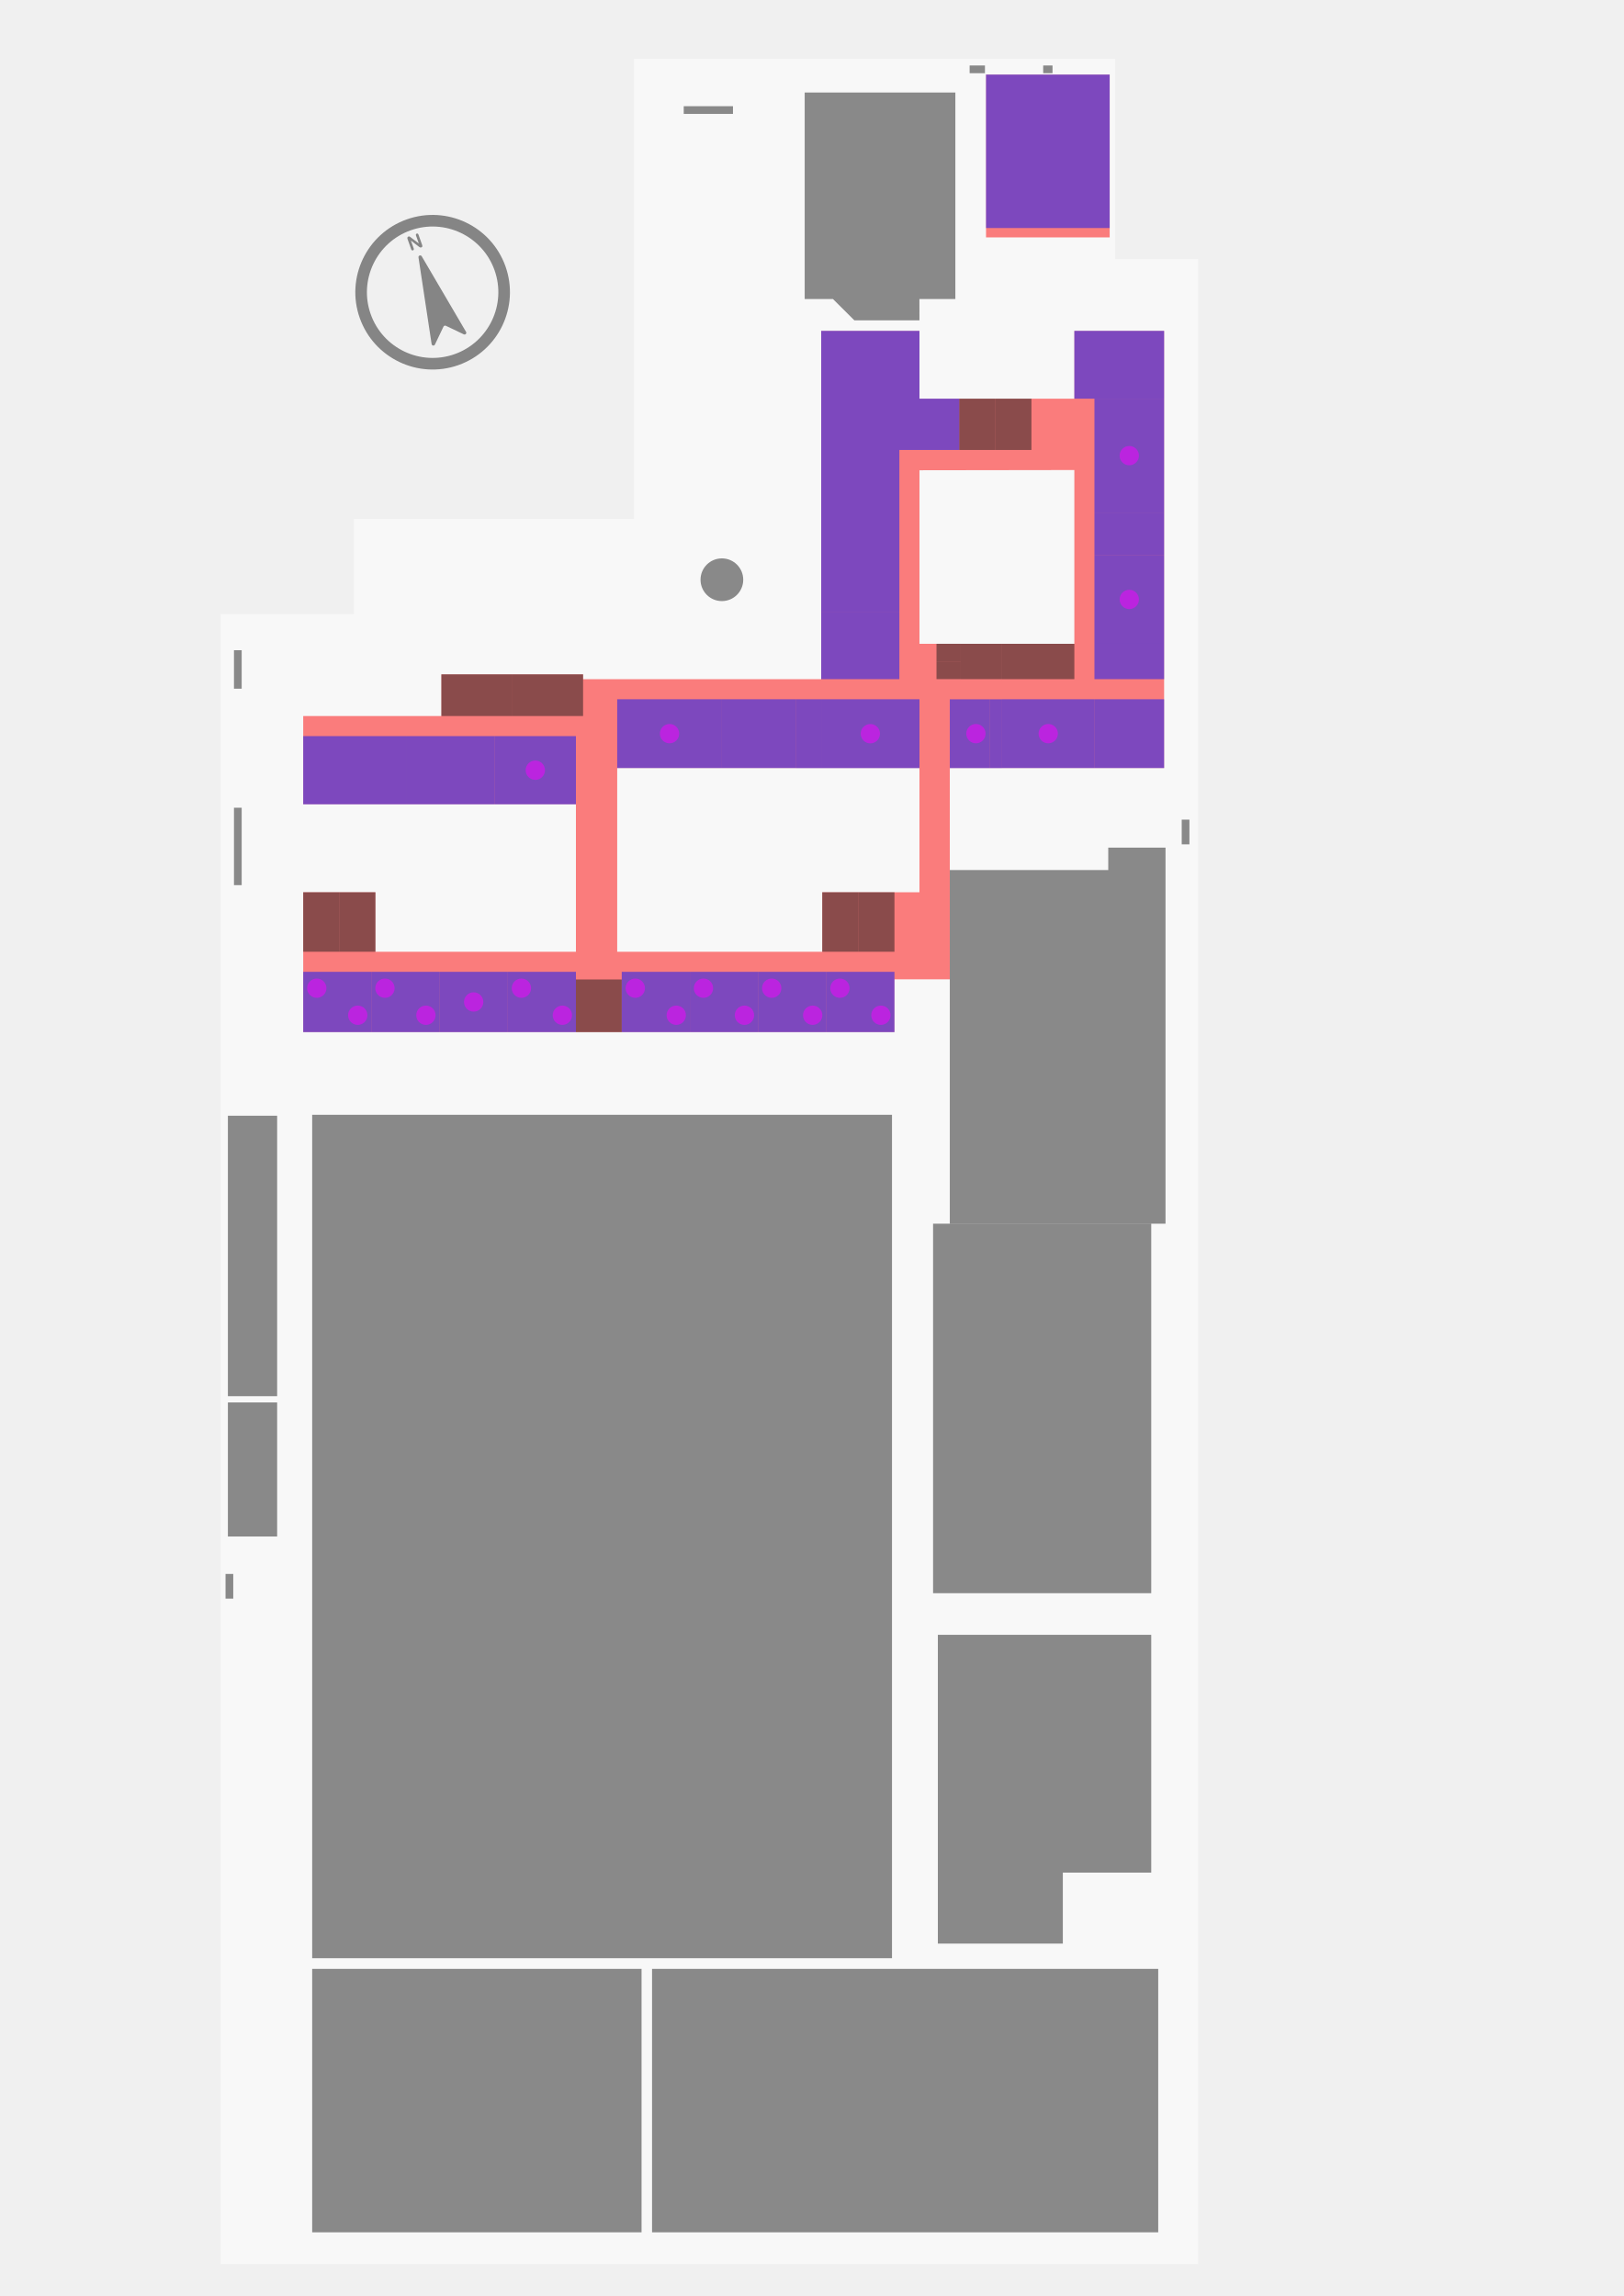
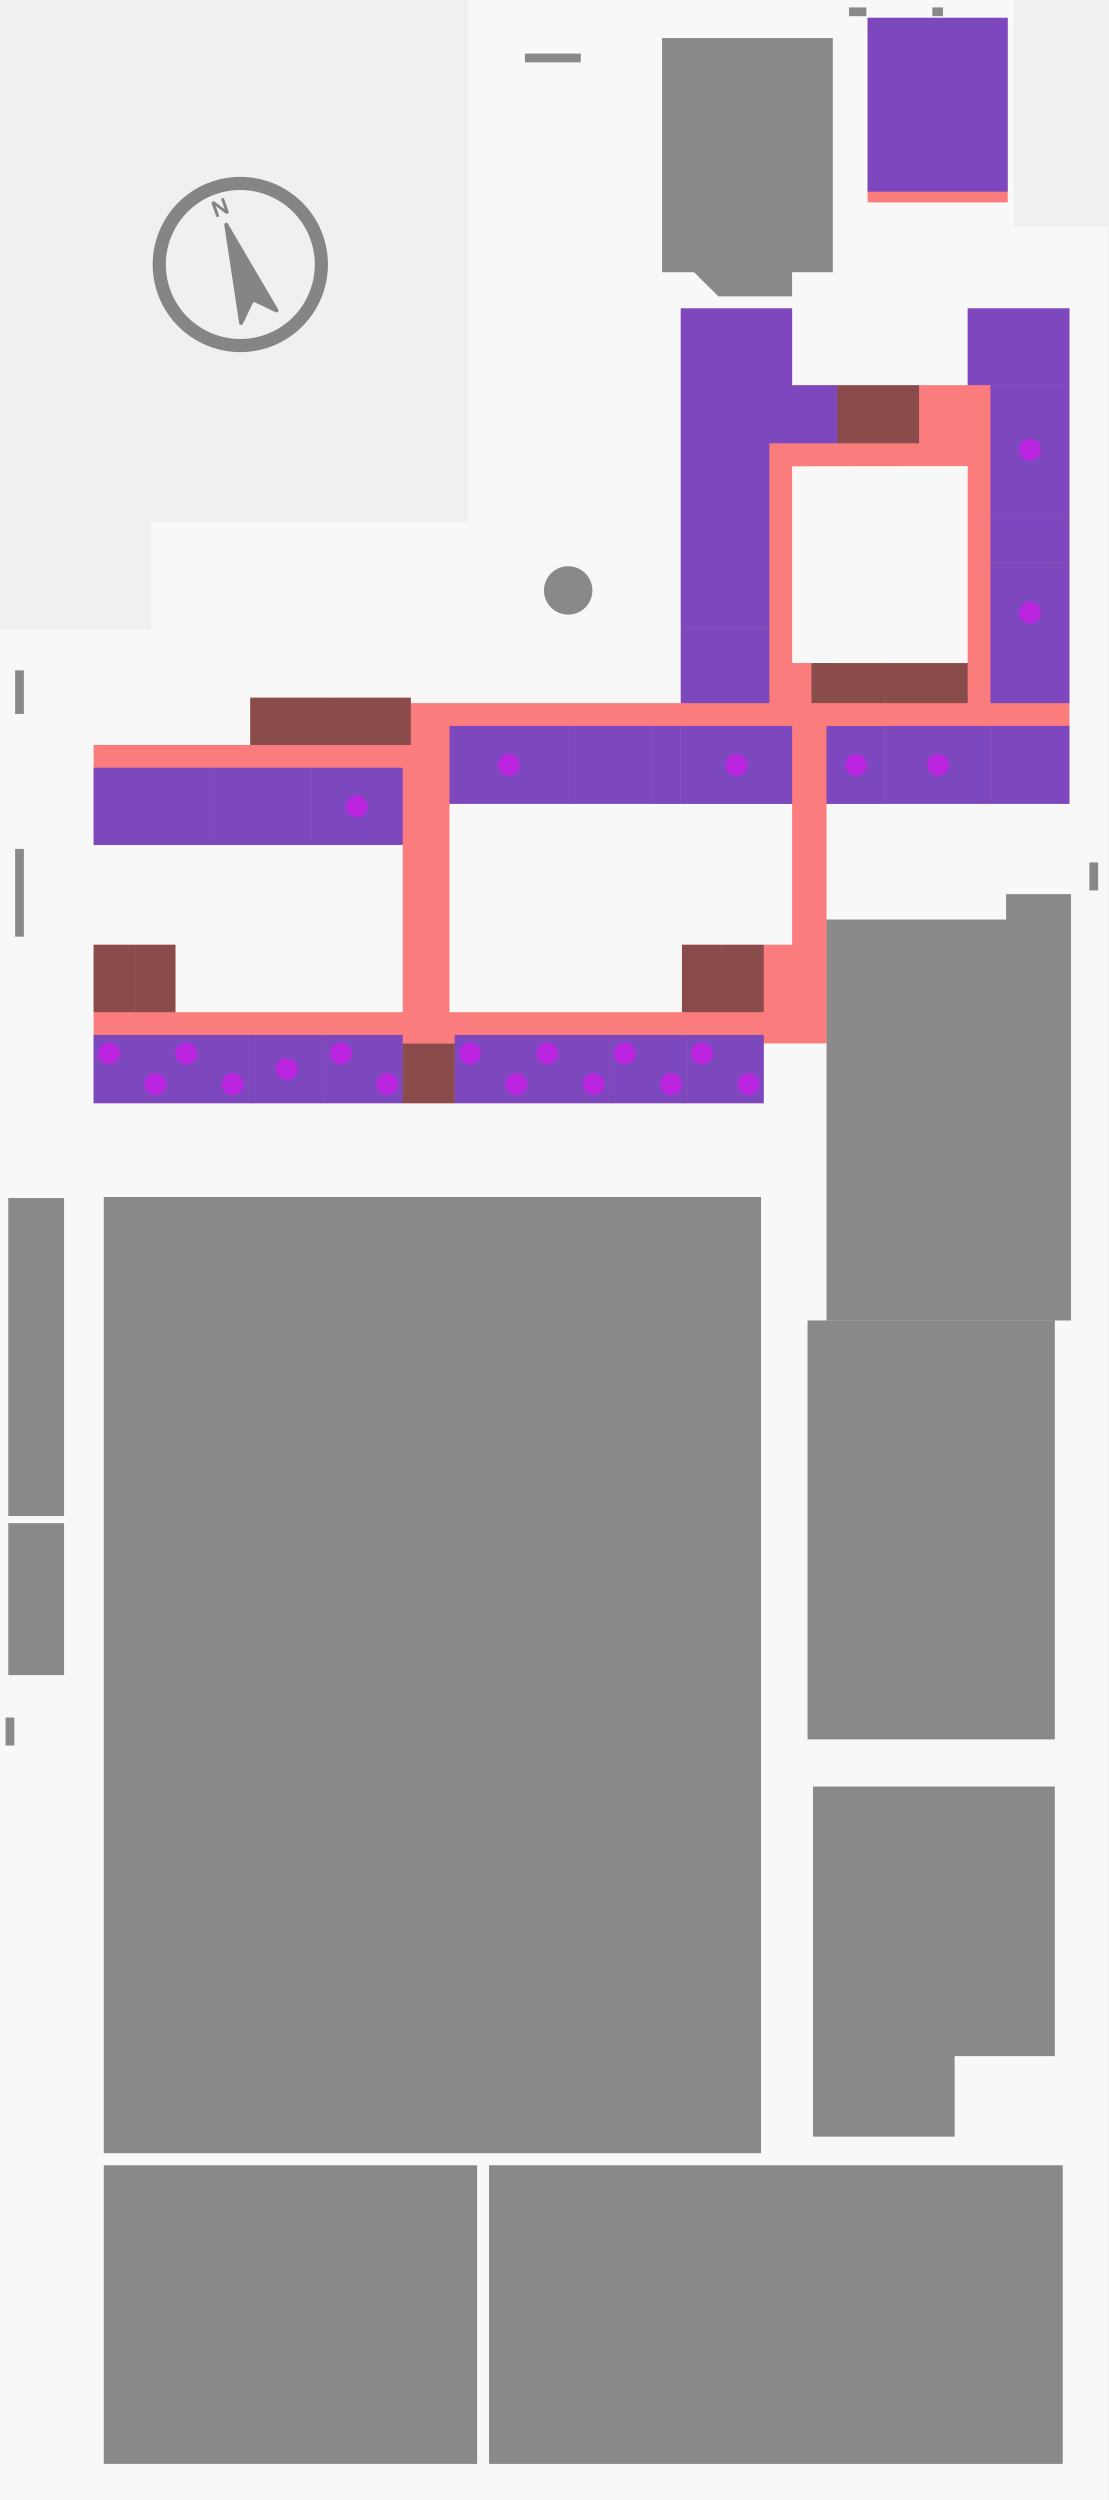
- <svg xmlns="http://www.w3.org/2000/svg" width="100%" height="100%" viewBox="0 0 3308 4678" version="1.1" xml:space="preserve" style="fill-rule:evenodd;clip-rule:evenodd;stroke-linejoin:round;stroke-miterlimit:2;">
-   <g id="base" transform="matrix(1.01459,0,0,5.2512,-5.6655,-19690.1)">
-     <path d="M2244.85,3850.17L2411.24,3850.17L2411.24,4628.12L448.56,4628.12L448.56,3987.91L716.069,3987.91L716.069,3951L1278.66,3951L1278.66,3772.5L2244.85,3772.5L2244.85,3850.17Z" style="fill:white;fill-opacity:0.53;" />
-   </g>
-   <path id="enclosure-classroom_building" d="M2188.57,812.293L2188.57,674.137L2371.43,674.137L2371.43,1564.83L1934.88,1564.83L1934.88,1995.26L1822.1,1995.26L1822.1,2102.88L617.689,2102.88L617.689,1817.93L764.76,1817.93L764.76,1939.13L1173.23,1939.13L1173.23,1638.69L617.689,1638.69L617.689,1458.88L899.127,1458.88L899.127,1373.95L1187.81,1373.95L1187.81,1383.77L1672.9,1383.77L1672.9,674.137L1873.04,674.137L1873.04,812.293L2188.57,812.293ZM2188.57,957.671L1873.04,958.128L1873.04,1311.69L2188.57,1311.69L2188.57,957.671ZM1873.04,1564.83L1257.3,1564.83L1257.3,1939.13L1675.03,1939.13L1675.03,1817.93L1873.04,1817.93L1873.04,1564.83Z" style="fill:rgb(253,0,0);fill-opacity:0.5;" />
-   <g id="enclosure-nishi_hall" transform="matrix(0.989704,0,0,1.0502,21.9788,-4.21614)">
-     <rect x="2007.35" y="148.775" width="254.501" height="315.81" style="fill:rgb(253,0,0);fill-opacity:0.5;" />
-   </g>
-   <path id="none-audiovisual_hall" d="M1946.18,188.469L1946.18,609.272L1872.94,609.272L1873.04,652.667L1740.45,652.667L1696.83,609.272L1639.24,609.272L1639.24,188.469L1946.18,188.469Z" style="fill:rgb(26,26,26);fill-opacity:0.5;" />
-   <g id="none-enclosure-pool" transform="matrix(1.03771,0,0,1,-89.5431,0)">
-     <path d="M2374.3,1727.02L2374.3,2493.22L1950.85,2493.22L1950.85,1772.67L2261.9,1772.67L2261.9,1727.02L2374.3,1727.02Z" style="fill:rgb(26,26,26);fill-opacity:0.5;" />
-   </g>
-   <g id="none-martial_arts_field" transform="matrix(1,0,0,0.993023,0,27.628)">
-     <path d="M2345.2,3326.45L2345.2,3814.37L2165.12,3814.37L2165.12,3960.01L1910.54,3960.01L1910.54,3326.45L2345.2,3326.45Z" style="fill:rgb(26,26,26);fill-opacity:0.5;" />
-   </g>
-   <g id="none-enclosure-gym" transform="matrix(0.960498,0,0,1.02184,84.3604,-70.9044)">
-     <rect x="1891.13" y="2509.32" width="462.686" height="736.777" style="fill:rgb(26,26,26);fill-opacity:0.5;" />
-   </g>
-   <g id="none-wc" transform="matrix(1.04605,0,0,1.42433,-37.9261,-785.561)">
-     <rect x="626.753" y="1827.87" width="70.298" height="85.098" style="fill:rgb(26,26,26);fill-opacity:0.5;" />
-   </g>
-   <g id="none-stairs" transform="matrix(1.04605,0,0,1.42433,35.6093,-785.561)">
-     <rect x="626.753" y="1827.87" width="70.298" height="85.098" style="fill:rgb(26,26,26);fill-opacity:0.5;" />
-   </g>
-   <g id="none-wc1" transform="matrix(1.04605,0,0,1.42433,1019.41,-785.561)">
-     <rect x="626.753" y="1827.87" width="70.298" height="85.098" style="fill:rgb(26,26,26);fill-opacity:0.5;" />
-   </g>
-   <g id="none-stairs1" transform="matrix(1.04605,0,0,1.42433,1092.95,-785.561)">
-     <rect x="626.753" y="1827.87" width="70.298" height="85.098" style="fill:rgb(26,26,26);fill-opacity:0.5;" />
-   </g>
-   <g id="none-wc2" transform="matrix(1.04605,0,0,1.22789,1298.47,-1432.13)">
-     <rect x="626.753" y="1827.87" width="70.298" height="85.098" style="fill:rgb(26,26,26);fill-opacity:0.5;" />
-   </g>
-   <g id="none-stairs2" transform="matrix(1.04605,0,0,1.22789,1372.01,-1432.13)">
-     <rect x="626.753" y="1827.87" width="70.298" height="85.098" style="fill:rgb(26,26,26);fill-opacity:0.5;" />
-   </g>
-   <g id="none-stairs3" transform="matrix(0.999399,0,0,1.11457,-3.07724,-157.409)">
-     <rect x="902.747" y="1373.95" width="144.927" height="76.197" style="fill:rgb(26,26,26);fill-opacity:0.5;" />
-   </g>
-   <g id="none-wc3" transform="matrix(0.992483,0,0,1.11457,148.006,-157.409)">
-     <rect x="902.747" y="1373.95" width="144.927" height="76.197" style="fill:rgb(26,26,26);fill-opacity:0.5;" />
-   </g>
-   <g id="none-stairs4" transform="matrix(1.20417,0,0,0.982446,423.286,209.642)">
-     <rect x="622.791" y="1817.93" width="77.496" height="109.136" style="fill:rgb(26,26,26);fill-opacity:0.5;" />
-   </g>
-   <g id="none-wc4" transform="matrix(1.19641,0,0,0.845905,1207.3,-234.47)">
-     <rect x="626.753" y="1827.87" width="70.298" height="85.098" style="fill:rgb(26,26,26);fill-opacity:0.5;" />
-   </g>
-   <g id="none-wc5" transform="matrix(0.702592,0,0,0.422952,1467.41,538.589)">
-     <rect x="626.753" y="1827.87" width="70.298" height="85.098" style="fill:rgb(26,26,26);fill-opacity:0.5;" />
-   </g>
-   <g id="none-ev" transform="matrix(0.702592,0,0,0.422952,1467.41,574.581)">
-     <rect x="626.753" y="1827.87" width="70.298" height="85.098" style="fill:rgb(26,26,26);fill-opacity:0.5;" />
-   </g>
-   <g id="none-stairs5" transform="matrix(2.0956,0,0,0.846431,727.832,-235.433)">
-     <rect x="626.753" y="1827.87" width="70.298" height="85.098" style="fill:rgb(26,26,26);fill-opacity:0.5;" />
-   </g>
-   <g id="none-grand" transform="matrix(0.993568,0,0,0.981704,12.8564,47.4449)">
-     <rect x="627.133" y="2265.32" width="1188.79" height="1750.49" style="fill:rgb(26,26,26);fill-opacity:0.5;" />
-   </g>
-   <g id="none-gate_west_0" transform="matrix(1,0,0,1.21452,-2.40601,-384.331)">
-     <rect x="479.043" y="1671.49" width="15.696" height="129.846" style="fill:rgb(26,26,26);fill-opacity:0.5;" />
-   </g>
-   <g id="none-gate_west_1" transform="matrix(1,0,0,0.603254,-2.40601,316.5)">
-     <rect x="479.043" y="1671.49" width="15.696" height="129.846" style="fill:rgb(26,26,26);fill-opacity:0.5;" />
-   </g>
-   <rect id="none-clubroom_building_1" x="464.255" y="2857.42" width="100.303" height="273.126" style="fill:rgb(26,26,26);fill-opacity:0.5;" />
-   <g id="none-clubroom_building_0" transform="matrix(1.08333,0,0,1.11251,-47.0465,-255.758)">
-     <rect x="471.971" y="2273.24" width="92.587" height="513.64" style="fill:rgb(26,26,26);fill-opacity:0.5;" />
-   </g>
-   <g id="none-tennis_court" transform="matrix(0.976266,0,0,0.983616,15.0938,74.5182)">
-     <rect x="635.956" y="4002.56" width="687.288" height="545.674" style="fill:rgb(26,26,26);fill-opacity:0.5;" />
-   </g>
-   <g id="none-handball_court" transform="matrix(1.00256,0,0,1,-6.04822,0)">
-     <rect x="1330.97" y="4011.5" width="1028.47" height="536.733" style="fill:rgb(26,26,26);fill-opacity:0.5;" />
-   </g>
-   <g id="none-fountain" transform="matrix(0.906355,0,0,0.906355,136.414,113.654)">
-     <circle cx="1471.99" cy="1177.83" r="47.997" style="fill:rgb(26,26,26);fill-opacity:0.5;" />
-   </g>
-   <g id="none-gate_north_0" transform="matrix(6.12323e-17,-1,0.772477,4.73006e-17,101.672,711.124)">
-     <rect x="479.043" y="1671.49" width="15.696" height="129.846" style="fill:rgb(26,26,26);fill-opacity:0.5;" />
-   </g>
-   <g id="none-gate_east_0" transform="matrix(-1,-1.22465e-16,4.74455e-17,-0.387422,2902.04,2367.87)">
-     <rect x="479.043" y="1671.49" width="15.696" height="129.846" style="fill:rgb(26,26,26);fill-opacity:0.5;" />
-   </g>
-   <g id="none-gate_nishi_hall_0" transform="matrix(6.12323e-17,-1,0.240219,1.47092e-17,1573.73,628.167)">
-     <rect x="479.043" y="1671.49" width="15.696" height="129.846" style="fill:rgb(26,26,26);fill-opacity:0.5;" />
-   </g>
-   <g id="none-gate_nishi_hall_1" transform="matrix(6.12323e-17,-1,0.146278,8.95696e-18,1880.6,628.167)">
-     <rect x="479.043" y="1671.49" width="15.696" height="129.846" style="fill:rgb(26,26,26);fill-opacity:0.5;" />
-   </g>
-   <g id="none-gate_west_2" transform="matrix(-1,-1.22465e-16,4.74455e-17,-0.387422,954.196,3904.73)">
-     <rect x="479.043" y="1671.49" width="15.696" height="129.846" style="fill:rgb(26,26,26);fill-opacity:0.5;" />
-   </g>
-   <g id="none-compass_2" transform="matrix(0.126681,-0.04486,0.0612912,0.173081,343.295,563.959)">
-     <path d="M3695.8,281.894C4342.54,281.894 4867.62,666.206 4867.62,1139.57C4867.62,1612.93 4342.54,1997.25 3695.8,1997.25C3049.05,1997.25 2523.97,1612.93 2523.97,1139.57C2523.97,666.206 3049.05,281.894 3695.8,281.894ZM3695.8,410.546C3146.06,410.546 2699.74,737.211 2699.74,1139.57C2699.74,1541.93 3146.06,1868.6 3695.8,1868.6C4245.53,1868.6 4691.85,1541.93 4691.85,1139.57C4691.85,737.211 4245.53,410.546 3695.8,410.546Z" style="fill:rgb(26,26,26);fill-opacity:0.5;" />
-   </g>
-   <g id="none-compass_1" transform="matrix(0.258569,-0.0915639,0.102028,0.288119,-143.531,671.896)">
-     <path d="M3501.17,1217.37C3497.16,1220.97 3491,1221.8 3485.99,1219.41C3480.97,1217.03 3478.28,1211.99 3479.35,1206.98C3503.05,1096.38 3573.37,768.257 3602.33,633.1C3603.5,627.642 3608.82,623.697 3615.01,623.697C3621.21,623.697 3626.53,627.642 3627.7,633.1C3656.66,768.257 3726.97,1096.38 3750.67,1206.98C3751.75,1211.99 3749.06,1217.03 3744.04,1219.41C3739.03,1221.8 3732.87,1220.97 3728.86,1217.37C3695.93,1187.83 3644.82,1141.95 3624.15,1123.4C3621.73,1121.23 3618.44,1120.01 3615.01,1120.01C3611.59,1120.01 3608.3,1121.23 3605.88,1123.4C3585.21,1141.95 3534.09,1187.83 3501.17,1217.37Z" style="fill:rgb(26,26,26);fill-opacity:0.5;" />
-   </g>
-   <g id="none-compass_0" transform="matrix(0.251371,-0.0890152,0.0890152,0.251371,-39.2662,682.113)">
-     <path d="M3345.87,396.109L3387.69,459.39L3387.69,395.523C3387.69,391.372 3388.58,388.26 3390.36,386.185C3392.14,384.109 3394.55,383.072 3397.57,383.072C3400.7,383.072 3403.16,384.109 3404.97,386.185C3406.78,388.26 3407.68,391.372 3407.68,395.523L3407.68,479.971C3407.68,489.395 3403.78,494.107 3395.96,494.107C3394.01,494.107 3392.25,493.826 3390.69,493.265C3389.13,492.703 3387.66,491.812 3386.29,490.591C3384.93,489.371 3383.66,487.942 3382.49,486.307C3381.31,484.671 3380.14,482.998 3378.97,481.289L3338.17,418.741L3338.17,481.656C3338.17,485.757 3337.22,488.858 3335.32,490.957C3333.41,493.057 3330.97,494.107 3327.99,494.107C3324.92,494.107 3322.45,493.045 3320.6,490.921C3318.74,488.797 3317.81,485.708 3317.81,481.656L3317.81,398.819C3317.81,395.303 3318.2,392.544 3318.99,390.542C3319.91,388.345 3321.45,386.551 3323.6,385.159C3325.75,383.768 3328.07,383.072 3330.56,383.072C3332.51,383.072 3334.18,383.389 3335.57,384.024C3336.97,384.659 3338.19,385.513 3339.24,386.587C3340.29,387.662 3341.36,389.053 3342.46,390.762C3343.56,392.471 3344.69,394.253 3345.87,396.109Z" style="fill:rgb(26,26,26);fill-opacity:0.5;fill-rule:nonzero;" />
-   </g>
-   <g id="main-book_vault" transform="matrix(1.05595,0,0,0.62912,-102.499,519.386)">
-     <rect x="1681.34" y="1158" width="150.76" height="215.956" style="fill:rgb(0,21,255);fill-opacity:0.5;" />
-   </g>
-   <g id="main-chemistry_experiment_preparation_room" transform="matrix(1.03111,0,0,1.00078,-268.053,-1.10801)">
-     <rect x="1832.1" y="1424.71" width="50.298" height="140.12" style="fill:rgb(0,21,255);fill-opacity:0.5;" />
-   </g>
-   <g id="main-chemistry_experiment_room" transform="matrix(3.97906,0,0,1.00078,-5617.12,-1.10801)">
-     <rect x="1832.1" y="1424.71" width="50.298" height="140.12" style="fill:rgb(0,21,255);fill-opacity:0.5;" />
-   </g>
-   <g id="main-library" transform="matrix(1.05595,0,0,3.19938,-102.499,-3147.89)">
-     <path d="M1681.34,1373.95L1681.34,1194.62L1870.87,1194.62L1870.87,1237.8L1947.62,1237.8L1947.62,1270.46L1832.1,1270.46L1832.1,1373.95L1681.34,1373.95Z" style="fill:rgb(0,21,255);fill-opacity:0.5;" />
-   </g>
-   <g id="main-pta_printing_room" transform="matrix(1.39532,0,0,0.205938,-937.479,1103.75)">
-     <rect x="2269.72" y="1009.73" width="101.705" height="349.981" style="fill:rgb(0,21,255);fill-opacity:0.5;" />
-   </g>
-   <g id="main-biology_preparation_room" transform="matrix(1.39532,0,0,0.247465,-937.479,794.464)">
-     <rect x="2269.72" y="1009.73" width="101.705" height="349.981" style="fill:rgb(0,21,255);fill-opacity:0.5;" />
-   </g>
-   <g id="main-biology_room" transform="matrix(1.39532,0,0,0.247465,-937.479,707.856)">
-     <rect x="2269.72" y="422.029" width="101.705" height="937.682" style="fill:rgb(0,21,255);fill-opacity:0.5;" />
-   </g>
-   <g id="main-special_room_1st" transform="matrix(1.39532,0,0,0.516451,-937.479,609.468)">
-     <rect x="2269.72" y="1009.73" width="101.705" height="349.981" style="fill:rgb(0,21,255);fill-opacity:0.5;" />
-   </g>
-   <g id="main-laputa" transform="matrix(1.79791,0,0,0.394754,-1892.18,275.542)">
-     <rect x="2269.72" y="1009.73" width="101.705" height="349.981" style="fill:rgb(0,21,255);fill-opacity:0.5;" />
-   </g>
-   <g id="main-nishi_hall_3f" transform="matrix(0.989704,0,0,0.989704,21.9788,4.78356)">
-     <rect x="2007.35" y="148.775" width="254.501" height="315.81" style="fill:rgb(0,21,255);fill-opacity:0.5;" />
-   </g>
-   <g id="main-3h" transform="matrix(0.505998,0,0,3.69091,286.919,-5539.61)">
-     <rect x="653.697" y="2037.35" width="274.48" height="33.27" style="fill:rgb(0,21,255);fill-opacity:0.5;" />
-   </g>
-   <g id="main-3g" transform="matrix(0.505998,0,0,3.69091,425.805,-5539.61)">
-     <rect x="653.697" y="2037.35" width="274.48" height="33.27" style="fill:rgb(0,21,255);fill-opacity:0.5;" />
-   </g>
-   <g id="main-3f" transform="matrix(0.505998,0,0,3.69091,564.692,-5539.61)">
-     <rect x="653.697" y="2037.35" width="274.48" height="33.27" style="fill:rgb(0,21,255);fill-opacity:0.5;" />
-   </g>
-   <g id="main-3e" transform="matrix(0.505998,0,0,3.69091,703.578,-5539.61)">
-     <rect x="653.697" y="2037.35" width="274.48" height="33.27" style="fill:rgb(0,21,255);fill-opacity:0.5;" />
-   </g>
-   <g id="main-3d" transform="matrix(0.505998,0,0,3.69091,935.783,-5539.61)">
-     <rect x="653.697" y="2037.35" width="274.48" height="33.27" style="fill:rgb(0,21,255);fill-opacity:0.5;" />
-   </g>
-   <g id="main-3c" transform="matrix(0.505998,0,0,3.69091,1074.67,-5539.61)">
-     <rect x="653.697" y="2037.35" width="274.48" height="33.27" style="fill:rgb(0,21,255);fill-opacity:0.5;" />
-   </g>
-   <g id="main-3b" transform="matrix(0.505998,0,0,3.69091,1213.56,-5539.61)">
-     <rect x="653.697" y="2037.35" width="274.48" height="33.27" style="fill:rgb(0,21,255);fill-opacity:0.5;" />
-   </g>
-   <g id="main-3a" transform="matrix(0.505998,0,0,3.69091,1352.44,-5539.61)">
-     <rect x="653.697" y="2037.35" width="274.48" height="33.27" style="fill:rgb(0,21,255);fill-opacity:0.5;" />
-   </g>
-   <g id="main-chemistry_preparation_room" transform="matrix(0.857399,0,0,1.48264,21.4526,-710.588)">
-     <rect x="1690.12" y="1440.2" width="175.51" height="94.507" style="fill:rgb(0,21,255);fill-opacity:0.5;" />
-   </g>
-   <g id="main-music_preparation_room" transform="matrix(0.808564,0,0,1.48264,862.946,-710.588)">
-     <rect x="1690.12" y="1440.2" width="175.51" height="94.507" style="fill:rgb(0,21,255);fill-opacity:0.5;" />
-   </g>
-   <g id="main-physics_experiment_room" transform="matrix(1.19564,0,0,1.22128,-206.357,-331.879)">
-     <rect x="1015.45" y="1499.82" width="138.4" height="113.703" style="fill:rgb(0,21,255);fill-opacity:0.5;" />
-   </g>
-   <g id="main-physics_preparation_room" transform="matrix(1.30508,0,0,1.22128,-498.105,-331.879)">
-     <rect x="1015.45" y="1499.82" width="138.4" height="113.703" style="fill:rgb(0,21,255);fill-opacity:0.5;" />
-   </g>
-   <g id="main-physics_lecture_room" transform="matrix(1.51334,0,0,1.22128,-919.028,-331.879)">
-     <rect x="1015.45" y="1499.82" width="138.4" height="113.703" style="fill:rgb(0,21,255);fill-opacity:0.5;" />
-   </g>
-   <g id="main-chemistry_lecture_room" transform="matrix(2.6657,0,0,1.02409,-2110.2,-29.9729)">
-     <rect x="1263.27" y="1420.46" width="80" height="136.823" style="fill:rgb(0,21,255);fill-opacity:0.5;" />
-   </g>
-   <g id="main-musical_instrument_storage" transform="matrix(0.26747,0,0,1.26637,1496.73,-407.645)">
-     <rect x="1943.52" y="1447.02" width="92.33" height="110.647" style="fill:rgb(0,21,255);fill-opacity:0.5;" />
-   </g>
-   <g id="main-practice_room" transform="matrix(0.884614,0,0,1.26637,215.616,-407.645)">
-     <rect x="1943.52" y="1447.02" width="92.33" height="110.647" style="fill:rgb(0,21,255);fill-opacity:0.5;" />
-   </g>
-   <g id="main-music_room" transform="matrix(1.0195,0,0,1.26637,59.8262,-407.754)">
-     <rect x="1943.52" y="1447.02" width="184.66" height="110.647" style="fill:rgb(0,21,255);fill-opacity:0.5;" />
-   </g>
-   <g id="shinkan80-s80_3a_back" transform="matrix(0.62734,0,0,0.695055,718.858,617.292)">
-     <ellipse cx="1714.59" cy="2087.91" rx="31.379" ry="28.322" style="fill:rgb(251,0,255);fill-opacity:0.5;" />
-   </g>
-   <g id="shinkan80-s80_3a_front" transform="matrix(0.62734,0,0,0.695055,635.393,562.174)">
-     <ellipse cx="1714.59" cy="2087.91" rx="31.379" ry="28.322" style="fill:rgb(251,0,255);fill-opacity:0.5;" />
-   </g>
-   <g id="shinkan80-s80_3b_back" transform="matrix(0.62734,0,0,0.695055,579.87,617.292)">
-     <ellipse cx="1714.59" cy="2087.91" rx="31.379" ry="28.322" style="fill:rgb(251,0,255);fill-opacity:0.5;" />
-   </g>
-   <g id="shinkan80-s80_3b_front" transform="matrix(0.62734,0,0,0.695055,496.406,562.174)">
-     <ellipse cx="1714.59" cy="2087.91" rx="31.379" ry="28.322" style="fill:rgb(251,0,255);fill-opacity:0.5;" />
-   </g>
-   <g id="shinkan80-s80_3c_back" transform="matrix(0.62734,0,0,0.695055,440.883,617.292)">
-     <ellipse cx="1714.59" cy="2087.91" rx="31.379" ry="28.322" style="fill:rgb(251,0,255);fill-opacity:0.5;" />
-   </g>
-   <g id="shinkan80-s80_3c_front" transform="matrix(0.62734,0,0,0.695055,357.418,562.174)">
-     <ellipse cx="1714.59" cy="2087.91" rx="31.379" ry="28.322" style="fill:rgb(251,0,255);fill-opacity:0.5;" />
-   </g>
-   <g id="shinkan80-s80_3d_back" transform="matrix(0.62734,0,0,0.695055,301.996,617.292)">
-     <ellipse cx="1714.59" cy="2087.91" rx="31.379" ry="28.322" style="fill:rgb(251,0,255);fill-opacity:0.5;" />
-   </g>
-   <g id="shinkan80-s80_3d_front" transform="matrix(0.62734,0,0,0.695055,218.532,562.174)">
-     <ellipse cx="1714.59" cy="2087.91" rx="31.379" ry="28.322" style="fill:rgb(251,0,255);fill-opacity:0.5;" />
-   </g>
-   <g id="shinkan80-s80_3e_back" transform="matrix(0.62734,0,0,0.695055,69.994,617.292)">
-     <ellipse cx="1714.59" cy="2087.91" rx="31.379" ry="28.322" style="fill:rgb(251,0,255);fill-opacity:0.5;" />
-   </g>
-   <g id="shinkan80-s80_3e_front" transform="matrix(0.62734,0,0,0.695055,-13.4705,562.174)">
-     <ellipse cx="1714.59" cy="2087.91" rx="31.379" ry="28.322" style="fill:rgb(251,0,255);fill-opacity:0.5;" />
-   </g>
-   <g id="shinkan80-s80_3f" transform="matrix(0.62734,0,0,0.695055,-110.726,590.268)">
-     <ellipse cx="1714.59" cy="2087.91" rx="31.379" ry="28.322" style="fill:rgb(251,0,255);fill-opacity:0.5;" />
-   </g>
-   <g id="shinkan80-s80_3g_back" transform="matrix(0.62734,0,0,0.695055,-207.981,617.292)">
-     <ellipse cx="1714.59" cy="2087.91" rx="31.379" ry="28.322" style="fill:rgb(251,0,255);fill-opacity:0.5;" />
-   </g>
-   <g id="shinkan80-s80_3g_front" transform="matrix(0.62734,0,0,0.695055,-291.446,562.174)">
-     <ellipse cx="1714.59" cy="2087.91" rx="31.379" ry="28.322" style="fill:rgb(251,0,255);fill-opacity:0.5;" />
-   </g>
-   <g id="shinkan80-s80_3h_back" transform="matrix(0.62734,0,0,0.695055,-346.867,617.292)">
-     <ellipse cx="1714.59" cy="2087.91" rx="31.379" ry="28.322" style="fill:rgb(251,0,255);fill-opacity:0.5;" />
-   </g>
-   <g id="shinkan80-s80_3h_front" transform="matrix(0.62734,0,0,0.695055,-430.332,562.174)">
-     <ellipse cx="1714.59" cy="2087.91" rx="31.379" ry="28.322" style="fill:rgb(251,0,255);fill-opacity:0.5;" />
-   </g>
-   <g id="shinkan80-s80_special1" transform="matrix(0.62734,0,0,0.695055,1224.84,-229.893)">
-     <ellipse cx="1714.59" cy="2087.91" rx="31.379" ry="28.322" style="fill:rgb(251,0,255);fill-opacity:0.5;" />
-   </g>
-   <g id="shinkan80-s80_music" transform="matrix(0.62734,0,0,0.695055,1059.75,43.5598)">
-     <ellipse cx="1714.59" cy="2087.91" rx="31.379" ry="28.322" style="fill:rgb(251,0,255);fill-opacity:0.5;" />
-   </g>
-   <g id="shinkan80-s80_career" transform="matrix(0.62734,0,0,0.695055,912.438,43.5598)">
-     <ellipse cx="1714.59" cy="2087.91" rx="31.379" ry="28.322" style="fill:rgb(251,0,255);fill-opacity:0.5;" />
-   </g>
-   <g id="shinkan80-s80_biology" transform="matrix(0.62734,0,0,0.695055,1224.84,-522.897)">
-     <ellipse cx="1714.59" cy="2087.91" rx="31.379" ry="28.322" style="fill:rgb(251,0,255);fill-opacity:0.5;" />
-   </g>
-   <g id="shinkan80-s80_physics" transform="matrix(0.62734,0,0,0.695055,14.8653,118.043)">
-     <ellipse cx="1714.59" cy="2087.91" rx="31.379" ry="28.322" style="fill:rgb(251,0,255);fill-opacity:0.5;" />
-   </g>
-   <g id="shinkan80-s80_chemistry_le" transform="matrix(0.62734,0,0,0.695055,288.3,43.5598)">
-     <ellipse cx="1714.59" cy="2087.91" rx="31.379" ry="28.322" style="fill:rgb(251,0,255);fill-opacity:0.5;" />
-   </g>
-   <g id="shinkan80-s80_chemistry_ex" transform="matrix(0.62734,0,0,0.695055,697.343,43.6687)">
-     <ellipse cx="1714.59" cy="2087.91" rx="31.379" ry="28.322" style="fill:rgb(251,0,255);fill-opacity:0.5;" />
-   </g>
+ <svg xmlns="http://www.w3.org/2000/svg" width="1991.316" height="4493.032" viewBox="0 0 1991.316 4493.032" version="1.1" xml:space="preserve" style="clip-rule:evenodd;fill-rule:evenodd;stroke-linejoin:round;stroke-miterlimit:2" id="svg82">
+   <defs id="defs82" />
+   <path d="m 1822.498,407.861 h 168.818 v 4085.171 H 0 V 1131.161 H 271.412 V 937.339 H 842.211 V 0 h 980.287 z" style="fill:#ffffff;fill-opacity:0.53;stroke-width:2.308" id="base" />
+   <path id="enclosure-classroom_building" d="M 1739.131,692.241 V 554.085 h 182.86 v 890.693 h -436.55 v 430.43 h -112.78 v 107.62 H 168.25 v -284.95 h 147.071 v 121.2 h 408.47 v -300.44 h -555.541 v -179.81 h 281.438 v -84.93 h 288.683 v 9.82 H 1223.461 V 554.085 h 200.14 v 138.156 z m 0,145.378 -315.53,0.457 v 353.562 h 315.53 z m -315.53,607.159 H 807.861 v 374.3 H 1225.591 v -121.2 h 198.01 z" style="fill:#fd0000;fill-opacity:0.5" />
+   <path id="enclosure-nishi_hall" style="fill:#fd0000;fill-opacity:0.5;stroke-width:1.02" d="m 1559.222,31.975 h 251.881 v 331.664 h -251.881 z" />
+   <path id="none-audiovisual_hall" d="M 1496.741,68.417 V 489.22 h -73.24 l 0.1,43.395 h -132.59 l -43.62,-43.395 h -57.59 V 68.417 Z" style="fill:#1a1a1a;fill-opacity:0.5" />
+   <path d="m 1924.853,1606.968 v 766.2 h -439.418 v -720.55 h 322.78 v -45.65 z" style="fill:#1a1a1a;fill-opacity:0.5;stroke-width:1.019" id="none-enclosure-pool" />
+   <path d="m 1895.761,3210.817 v 484.516 h -180.08 v 144.624 h -254.58 v -629.14 z" style="fill:#1a1a1a;fill-opacity:0.5;stroke-width:0.997" id="none-martial_arts_field" />
+   <path id="none-enclosure-gym" style="fill:#1a1a1a;fill-opacity:0.5;stroke-width:0.991" d="m 1451.348,2373.167 h 444.409 v 752.868 h -444.409 z" />
+   <path id="none-wc" style="fill:#1a1a1a;fill-opacity:0.5;stroke-width:1.221" d="m 168.25,1697.877 h 73.535 v 121.208 h -73.535 z" />
+   <path id="none-stairs" style="fill:#1a1a1a;fill-opacity:0.5;stroke-width:1.221" d="m 241.785,1697.877 h 73.535 v 121.208 h -73.535 z" />
+   <path id="none-wc1" style="fill:#1a1a1a;fill-opacity:0.5;stroke-width:1.221" d="m 1225.586,1697.877 h 73.535 v 121.208 h -73.535 z" />
+   <path id="none-stairs1" style="fill:#1a1a1a;fill-opacity:0.5;stroke-width:1.221" d="m 1299.126,1697.877 h 73.535 v 121.208 h -73.535 z" />
+   <path id="none-wc2" style="fill:#1a1a1a;fill-opacity:0.5;stroke-width:1.133" d="m 1504.646,692.241 h 73.535 v 104.491 h -73.535 z" />
+   <path id="none-stairs2" style="fill:#1a1a1a;fill-opacity:0.5;stroke-width:1.133" d="m 1578.186,692.241 h 73.535 v 104.491 h -73.535 z" />
+   <path id="none-stairs3" style="fill:#1a1a1a;fill-opacity:0.5;stroke-width:1.055" d="m 449.688,1253.902 h 144.84 v 84.927 h -144.84 z" />
+   <path id="none-wc3" style="fill:#1a1a1a;fill-opacity:0.5;stroke-width:1.052" d="m 594.528,1253.902 h 143.838 v 84.927 h -143.838 z" />
+   <path id="none-stairs4" style="fill:#1a1a1a;fill-opacity:0.5;stroke-width:1.088" d="m 723.793,1875.608 h 93.318 v 107.22 h -93.318 z" />
+   <path id="none-wc4" style="fill:#1a1a1a;fill-opacity:0.5;stroke-width:1.006" d="m 1507.715,1191.682 h 84.105 v 71.985 h -84.105 z" />
+   <path id="none-wc5" style="fill:#1a1a1a;fill-opacity:0.5;stroke-width:0.545" d="m 1458.323,1191.638 h 49.391 v 35.992 h -49.391 z" />
+   <path id="none-ev" style="fill:#1a1a1a;fill-opacity:0.5;stroke-width:0.545" d="m 1458.323,1227.63 h 49.391 v 35.992 h -49.391 z" />
+   <path id="none-stairs5" style="fill:#1a1a1a;fill-opacity:0.5;stroke-width:1.332" d="m 1591.817,1191.681 h 147.316 v 72.03 h -147.316 z" />
+   <path id="none-grand" style="fill:#1a1a1a;fill-opacity:0.5;stroke-width:0.988" d="m 186.517,2151.267 h 1181.144 v 1718.463 H 186.517 Z" />
+   <path id="none-gate_west_0" style="fill:#1a1a1a;fill-opacity:0.5;stroke-width:1.102" d="m 27.198,1525.675 h 15.696 v 157.701 H 27.198 Z" />
+   <path id="none-gate_west_1" style="fill:#1a1a1a;fill-opacity:0.5;stroke-width:0.777" d="m 27.198,1204.781 h 15.696 v 78.33 H 27.198 Z" />
+   <path id="none-clubroom_building_1" style="fill:#1a1a1a;fill-opacity:0.5" d="m 14.816,2737.368 h 100.303 v 273.126 H 14.816 Z" />
+   <path id="none-clubroom_building_0" style="fill:#1a1a1a;fill-opacity:0.5;stroke-width:1.098" d="m 14.815,2153.192 h 100.302 v 571.43 H 14.815 Z" />
+   <path id="none-tennis_court" style="fill:#1a1a1a;fill-opacity:0.5;stroke-width:0.98" d="m 186.517,3891.448 h 670.976 v 536.734 H 186.517 Z" />
+   <path id="none-handball_court" style="fill:#1a1a1a;fill-opacity:0.5;stroke-width:1.001" d="M 878.89,3891.448 H 1909.993 v 536.733 H 878.89 Z" />
+   <path id="none-fountain" style="fill:#1a1a1a;fill-opacity:0.5;stroke-width:0.906" d="m 1064.623,1061.134 a 43.502,43.502 0 0 1 -43.502,43.502 43.502,43.502 0 0 1 -43.502,-43.502 43.502,43.502 0 0 1 43.502,-43.502 43.502,43.502 0 0 1 43.502,43.502 z" />
+   <path id="none-gate_north_0" style="fill:#1a1a1a;fill-opacity:0.5;stroke-width:0.879" d="m 943.421,112.029 v -15.696 h 100.303 v 15.696 z" />
+   <path id="none-gate_east_0" style="fill:#1a1a1a;fill-opacity:0.5;stroke-width:0.622" d="m 1973.558,1600.246 h -15.696 v -50.305 h 15.696 z" />
+   <path id="none-gate_nishi_hall_0" style="fill:#1a1a1a;fill-opacity:0.5;stroke-width:0.49" d="m 1525.815,29.072 v -15.696 h 31.191 v 15.696 z" />
+   <path id="none-gate_nishi_hall_1" style="fill:#1a1a1a;fill-opacity:0.5;stroke-width:0.382" d="m 1675.663,29.072 v -15.696 h 18.994 v 15.696 z" />
+   <path id="none-gate_west_2" style="fill:#1a1a1a;fill-opacity:0.5;stroke-width:0.622" d="m 25.714,3137.106 h -15.696 v -50.305 h 15.696 z" />
+   <path d="m 379.321,326.904 c 81.93,-29.013 172.002,13.949 201.015,95.88 29.013,81.93 -13.949,172.003 -95.879,201.016 -81.931,29.013 -172.004,-13.95 -201.017,-95.88 -29.013,-81.93 13.95,-172.003 95.881,-201.016 z m 7.885,22.267 c -69.642,24.661 -106.16,101.223 -81.499,170.863 24.661,69.641 101.223,106.159 170.865,81.498 69.64,-24.661 106.159,-101.223 81.498,-170.864 -24.661,-69.641 -101.223,-106.158 -170.863,-81.497 z" style="fill:#1a1a1a;fill-opacity:0.5;stroke-width:0.157" id="none-compass_2" />
+   <path d="m 436.53,582.011 c -0.67,1.404 -2.178,2.208 -3.717,1.978 -1.541,-0.226 -2.751,-1.432 -2.985,-2.973 -5.156,-34.036 -20.451,-135.013 -26.753,-176.606 -0.254,-1.68 0.719,-3.303 2.319,-3.87 1.603,-0.568 3.381,0.082 4.241,1.547 21.278,36.29 72.936,124.39 90.348,154.086 0.79,1.345 0.609,3.043 -0.446,4.188 -1.052,1.147 -2.729,1.472 -4.133,0.802 -11.529,-5.496 -29.425,-14.035 -36.662,-17.487 -0.847,-0.404 -1.822,-0.454 -2.709,-0.14 -0.884,0.313 -1.611,0.966 -2.015,1.813 -3.452,7.237 -11.989,25.137 -17.487,36.662 z" style="fill:#1a1a1a;fill-opacity:0.5;stroke-width:0.29" id="none-compass_1" />
+   <path d="m 387.609,363.798 16.145,12.184 -5.685,-16.054 c -0.369,-1.043 -0.423,-1.905 -0.16,-2.585 0.263,-0.68 0.776,-1.155 1.535,-1.424 0.787,-0.279 1.497,-0.237 2.137,0.124 0.64,0.36 1.143,1.063 1.512,2.106 l 7.517,21.228 c 0.839,2.369 0.278,3.901 -1.688,4.597 -0.49,0.174 -0.958,0.26 -1.4,0.257 -0.442,-0.002 -0.891,-0.096 -1.344,-0.281 -0.45,-0.186 -0.897,-0.432 -1.337,-0.739 -0.442,-0.306 -0.885,-0.623 -1.332,-0.948 l -15.824,-12.091 5.6,15.815 c 0.365,1.031 0.402,1.895 0.112,2.592 -0.293,0.698 -0.813,1.179 -1.562,1.444 -0.772,0.273 -1.487,0.226 -2.141,-0.143 -0.657,-0.368 -1.165,-1.062 -1.526,-2.081 l -7.374,-20.823 c -0.313,-0.884 -0.461,-1.612 -0.44,-2.186 0.036,-0.634 0.263,-1.222 0.68,-1.763 0.417,-0.541 0.938,-0.922 1.564,-1.144 0.49,-0.174 0.938,-0.243 1.344,-0.207 0.408,0.035 0.791,0.141 1.151,0.318 0.36,0.177 0.752,0.431 1.181,0.763 0.429,0.332 0.871,0.679 1.333,1.041 z" style="fill:#1a1a1a;fill-opacity:0.5;fill-rule:nonzero;stroke-width:0.267" id="none-compass_0" />
+   <path id="main-book_vault" style="fill:#0015ff;fill-opacity:0.5;stroke-width:0.815" d="m 1223.473,1127.855 h 159.195 v 135.862 h -159.195 z" />
+   <path id="main-chemistry_experiment_preparation_room" style="fill:#0015ff;fill-opacity:0.5;stroke-width:1.016" d="m 1171.605,1304.661 h 51.863 v 140.229 h -51.863 z" />
+   <path id="main-chemistry_experiment_room" style="fill:#0015ff;fill-opacity:0.5;stroke-width:1.996" d="m 1223.477,1304.661 h 200.139 v 140.229 h -200.139 z" />
+   <path d="M 1223.473,1127.846 V 554.101 h 200.134 v 138.149 h 81.044 V 796.742 H 1382.668 v 331.104 z" style="fill:#0015ff;fill-opacity:0.5;stroke-width:1.838" id="main-library" />
+   <path id="main-pta_printing_room" style="fill:#0015ff;fill-opacity:0.5;stroke-width:0.536" d="m 1780.068,1191.64 h 141.911 v 72.074 h -141.911 z" />
+   <path id="main-biology_preparation_room" style="fill:#0015ff;fill-opacity:0.5;stroke-width:0.588" d="m 1780.068,924.285 h 141.911 v 86.608 h -141.911 z" />
+   <path id="main-biology_room" style="fill:#0015ff;fill-opacity:0.5;stroke-width:0.588" d="m 1780.068,692.241 h 141.911 v 232.043 h -141.911 z" />
+   <path id="main-special_room_1st" style="fill:#0015ff;fill-opacity:0.5;stroke-width:0.849" d="m 1780.068,1010.892 h 141.911 v 180.748 h -141.911 z" />
+   <path id="main-laputa" style="fill:#0015ff;fill-opacity:0.5;stroke-width:0.842" d="m 1739.133,554.085 h 182.856 v 138.156 h -182.856 z" />
+   <path id="main-nishi_hall_3f" style="fill:#0015ff;fill-opacity:0.5;stroke-width:0.99" d="m 1559.222,31.975 h 251.881 v 312.558 h -251.881 z" />
+   <path id="main-3h" style="fill:#0015ff;fill-opacity:0.5;stroke-width:1.367" d="M 168.249,1860.013 H 307.136 V 1982.81 H 168.249 Z" />
+   <path id="main-3g" style="fill:#0015ff;fill-opacity:0.5;stroke-width:1.367" d="M 307.135,1860.013 H 446.022 V 1982.81 H 307.135 Z" />
+   <path id="main-3f" style="fill:#0015ff;fill-opacity:0.5;stroke-width:1.367" d="M 446.022,1860.013 H 584.909 V 1982.81 H 446.022 Z" />
+   <path id="main-3e" style="fill:#0015ff;fill-opacity:0.5;stroke-width:1.367" d="m 584.908,1860.013 h 138.886 V 1982.81 h -138.886 z" />
+   <path id="main-3d" style="fill:#0015ff;fill-opacity:0.5;stroke-width:1.367" d="m 817.113,1860.013 h 138.886 V 1982.81 h -138.886 z" />
+   <path id="main-3c" style="fill:#0015ff;fill-opacity:0.5;stroke-width:1.367" d="M 956,1860.013 H 1094.887 V 1982.81 H 956 Z" />
+   <path id="main-3b" style="fill:#0015ff;fill-opacity:0.5;stroke-width:1.367" d="m 1094.89,1860.013 h 138.886 V 1982.81 h -138.886 z" />
+   <path id="main-3a" style="fill:#0015ff;fill-opacity:0.5;stroke-width:1.367" d="m 1233.77,1860.013 h 138.886 V 1982.81 h -138.886 z" />
+   <path id="main-chemistry_preparation_room" style="fill:#0015ff;fill-opacity:0.5;stroke-width:1.127" d="m 1021.121,1304.658 h 150.482 v 140.12 h -150.482 z" />
+   <path id="main-music_preparation_room" style="fill:#0015ff;fill-opacity:0.5;stroke-width:1.095" d="m 1780.077,1304.658 h 141.911 v 140.12 h -141.911 z" />
+   <path id="main-physics_experiment_room" style="fill:#0015ff;fill-opacity:0.5;stroke-width:1.208" d="m 558.317,1379.769 h 165.476 v 138.863 h -165.476 z" />
+   <path id="main-physics_preparation_room" style="fill:#0015ff;fill-opacity:0.5;stroke-width:1.262" d="m 377.7,1379.769 h 180.623 v 138.863 H 377.7 Z" />
+   <path id="main-physics_lecture_room" style="fill:#0015ff;fill-opacity:0.5;stroke-width:1.359" d="m 168.254,1379.769 h 209.446 v 138.863 H 168.254 Z" />
+   <path id="main-chemistry_lecture_room" style="fill:#0015ff;fill-opacity:0.5;stroke-width:1.652" d="M 807.86,1304.654 H 1021.116 V 1444.773 H 807.86 Z" />
+   <path id="main-musical_instrument_storage" style="fill:#0015ff;fill-opacity:0.5;stroke-width:0.582" d="m 1567.124,1304.766 h 24.695 v 140.12 h -24.695 z" />
+   <path id="main-practice_room" style="fill:#0015ff;fill-opacity:0.5;stroke-width:1.058" d="m 1485.442,1304.766 h 81.676 v 140.12 h -81.676 z" />
+   <path id="main-music_room" style="fill:#0015ff;fill-opacity:0.5;stroke-width:1.136" d="m 1591.806,1304.657 h 188.261 v 140.12 h -188.261 z" />
+   <path id="shinkan80-s80_3a_back" style="fill:#fb00ff;fill-opacity:0.5;stroke-width:0.66" d="m 1364.735,1948.452 a 19.685,19.685 0 0 1 -19.685,19.685 19.685,19.685 0 0 1 -19.685,-19.685 19.685,19.685 0 0 1 19.685,-19.685 19.685,19.685 0 0 1 19.685,19.685 z" />
+   <path id="shinkan80-s80_3a_front" style="fill:#fb00ff;fill-opacity:0.5;stroke-width:0.66" d="m 1281.27,1893.334 a 19.685,19.685 0 0 1 -19.685,19.685 19.685,19.685 0 0 1 -19.685,-19.685 19.685,19.685 0 0 1 19.685,-19.685 19.685,19.685 0 0 1 19.685,19.685 z" />
+   <path id="shinkan80-s80_3b_back" style="fill:#fb00ff;fill-opacity:0.5;stroke-width:0.66" d="m 1225.747,1948.452 a 19.685,19.685 0 0 1 -19.685,19.685 19.685,19.685 0 0 1 -19.685,-19.685 19.685,19.685 0 0 1 19.685,-19.685 19.685,19.685 0 0 1 19.685,19.685 z" />
+   <path id="shinkan80-s80_3b_front" style="fill:#fb00ff;fill-opacity:0.5;stroke-width:0.66" d="m 1142.283,1893.334 a 19.685,19.685 0 0 1 -19.685,19.685 19.685,19.685 0 0 1 -19.685,-19.685 19.685,19.685 0 0 1 19.685,-19.685 19.685,19.685 0 0 1 19.685,19.685 z" />
+   <path id="shinkan80-s80_3c_back" style="fill:#fb00ff;fill-opacity:0.5;stroke-width:0.66" d="m 1086.76,1948.452 a 19.685,19.685 0 0 1 -19.685,19.685 19.685,19.685 0 0 1 -19.685,-19.685 19.685,19.685 0 0 1 19.685,-19.685 19.685,19.685 0 0 1 19.685,19.685 z" />
+   <path id="shinkan80-s80_3c_front" style="fill:#fb00ff;fill-opacity:0.5;stroke-width:0.66" d="m 1003.295,1893.334 a 19.685,19.685 0 0 1 -19.685,19.685 19.685,19.685 0 0 1 -19.685,-19.685 19.685,19.685 0 0 1 19.685,-19.685 19.685,19.685 0 0 1 19.685,19.685 z" />
+   <path id="shinkan80-s80_3d_back" style="fill:#fb00ff;fill-opacity:0.5;stroke-width:0.66" d="m 947.873,1948.452 a 19.685,19.685 0 0 1 -19.685,19.685 19.685,19.685 0 0 1 -19.685,-19.685 19.685,19.685 0 0 1 19.685,-19.685 19.685,19.685 0 0 1 19.685,19.685 z" />
+   <path id="shinkan80-s80_3d_front" style="fill:#fb00ff;fill-opacity:0.5;stroke-width:0.66" d="m 864.409,1893.334 a 19.685,19.685 0 0 1 -19.685,19.685 19.685,19.685 0 0 1 -19.685,-19.685 19.685,19.685 0 0 1 19.685,-19.685 19.685,19.685 0 0 1 19.685,19.685 z" />
+   <path id="shinkan80-s80_3e_back" style="fill:#fb00ff;fill-opacity:0.5;stroke-width:0.66" d="m 715.871,1948.452 a 19.685,19.685 0 0 1 -19.685,19.685 19.685,19.685 0 0 1 -19.685,-19.685 19.685,19.685 0 0 1 19.685,-19.685 19.685,19.685 0 0 1 19.685,19.685 z" />
+   <path id="shinkan80-s80_3e_front" style="fill:#fb00ff;fill-opacity:0.5;stroke-width:0.66" d="m 632.407,1893.334 a 19.685,19.685 0 0 1 -19.685,19.685 19.685,19.685 0 0 1 -19.685,-19.685 19.685,19.685 0 0 1 19.685,-19.685 19.685,19.685 0 0 1 19.685,19.685 z" />
+   <path id="shinkan80-s80_3f" style="fill:#fb00ff;fill-opacity:0.5;stroke-width:0.66" d="m 535.151,1921.428 a 19.685,19.685 0 0 1 -19.685,19.685 19.685,19.685 0 0 1 -19.685,-19.685 19.685,19.685 0 0 1 19.685,-19.685 19.685,19.685 0 0 1 19.685,19.685 z" />
+   <path id="shinkan80-s80_3g_back" style="fill:#fb00ff;fill-opacity:0.5;stroke-width:0.66" d="m 437.896,1948.452 a 19.685,19.685 0 0 1 -19.685,19.685 19.685,19.685 0 0 1 -19.685,-19.685 19.685,19.685 0 0 1 19.685,-19.685 19.685,19.685 0 0 1 19.685,19.685 z" />
+   <path id="shinkan80-s80_3g_front" style="fill:#fb00ff;fill-opacity:0.5;stroke-width:0.66" d="m 354.431,1893.334 a 19.685,19.685 0 0 1 -19.685,19.685 19.685,19.685 0 0 1 -19.685,-19.685 19.685,19.685 0 0 1 19.685,-19.685 19.685,19.685 0 0 1 19.685,19.685 z" />
+   <path id="shinkan80-s80_3h_back" style="fill:#fb00ff;fill-opacity:0.5;stroke-width:0.66" d="m 299.01,1948.452 a 19.685,19.685 0 0 1 -19.685,19.685 19.685,19.685 0 0 1 -19.685,-19.685 19.685,19.685 0 0 1 19.685,-19.685 19.685,19.685 0 0 1 19.685,19.685 z" />
+   <path id="shinkan80-s80_3h_front" style="fill:#fb00ff;fill-opacity:0.5;stroke-width:0.66" d="m 215.545,1893.334 a 19.685,19.685 0 0 1 -19.685,19.685 19.685,19.685 0 0 1 -19.685,-19.685 19.685,19.685 0 0 1 19.685,-19.685 19.685,19.685 0 0 1 19.685,19.685 z" />
+   <path id="shinkan80-s80_special1" style="fill:#fb00ff;fill-opacity:0.5;stroke-width:0.66" d="m 1870.717,1101.267 a 19.685,19.685 0 0 1 -19.685,19.685 19.685,19.685 0 0 1 -19.685,-19.685 19.685,19.685 0 0 1 19.685,-19.685 19.685,19.685 0 0 1 19.685,19.685 z" />
+   <path id="shinkan80-s80_music" style="fill:#fb00ff;fill-opacity:0.5;stroke-width:0.66" d="m 1705.627,1374.72 a 19.685,19.685 0 0 1 -19.685,19.685 19.685,19.685 0 0 1 -19.685,-19.685 19.685,19.685 0 0 1 19.685,-19.685 19.685,19.685 0 0 1 19.685,19.685 z" />
+   <path id="shinkan80-s80_career" style="fill:#fb00ff;fill-opacity:0.5;stroke-width:0.66" d="m 1558.315,1374.72 a 19.685,19.685 0 0 1 -19.685,19.685 19.685,19.685 0 0 1 -19.685,-19.685 19.685,19.685 0 0 1 19.685,-19.685 19.685,19.685 0 0 1 19.685,19.685 z" />
+   <path id="shinkan80-s80_biology" style="fill:#fb00ff;fill-opacity:0.5;stroke-width:0.66" d="m 1870.717,808.263 a 19.685,19.685 0 0 1 -19.685,19.685 19.685,19.685 0 0 1 -19.685,-19.685 19.685,19.685 0 0 1 19.685,-19.685 19.685,19.685 0 0 1 19.685,19.685 z" />
+   <path id="shinkan80-s80_physics" style="fill:#fb00ff;fill-opacity:0.5;stroke-width:0.66" d="m 660.743,1449.203 a 19.685,19.685 0 0 1 -19.685,19.685 19.685,19.685 0 0 1 -19.685,-19.685 19.685,19.685 0 0 1 19.685,-19.685 19.685,19.685 0 0 1 19.685,19.685 z" />
+   <path id="shinkan80-s80_chemistry_le" style="fill:#fb00ff;fill-opacity:0.5;stroke-width:0.66" d="m 934.177,1374.72 a 19.685,19.685 0 0 1 -19.685,19.685 19.685,19.685 0 0 1 -19.685,-19.685 19.685,19.685 0 0 1 19.685,-19.685 19.685,19.685 0 0 1 19.685,19.685 z" />
+   <path id="shinkan80-s80_chemistry_ex" style="fill:#fb00ff;fill-opacity:0.5;stroke-width:0.66" d="m 1343.22,1374.829 a 19.685,19.685 0 0 1 -19.685,19.685 19.685,19.685 0 0 1 -19.685,-19.685 19.685,19.685 0 0 1 19.685,-19.685 19.685,19.685 0 0 1 19.685,19.685 z" />
</svg>
